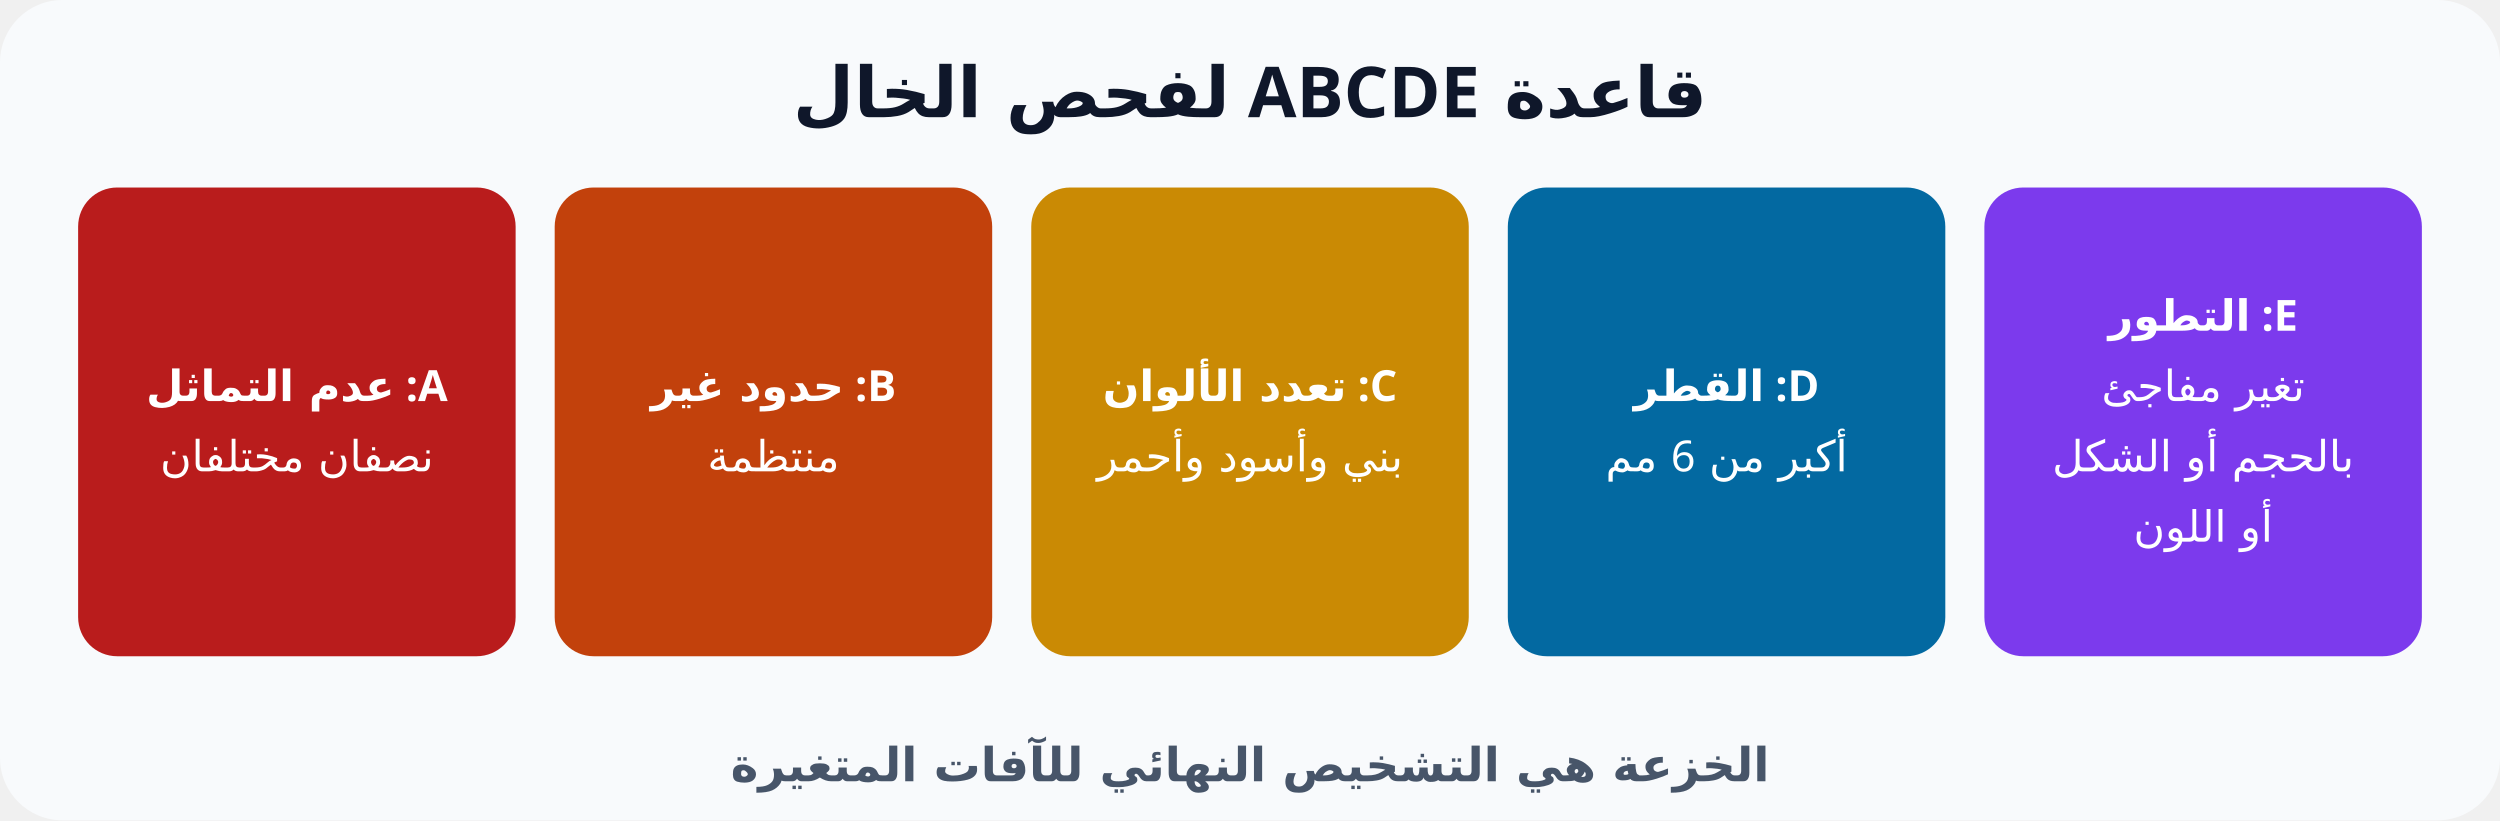
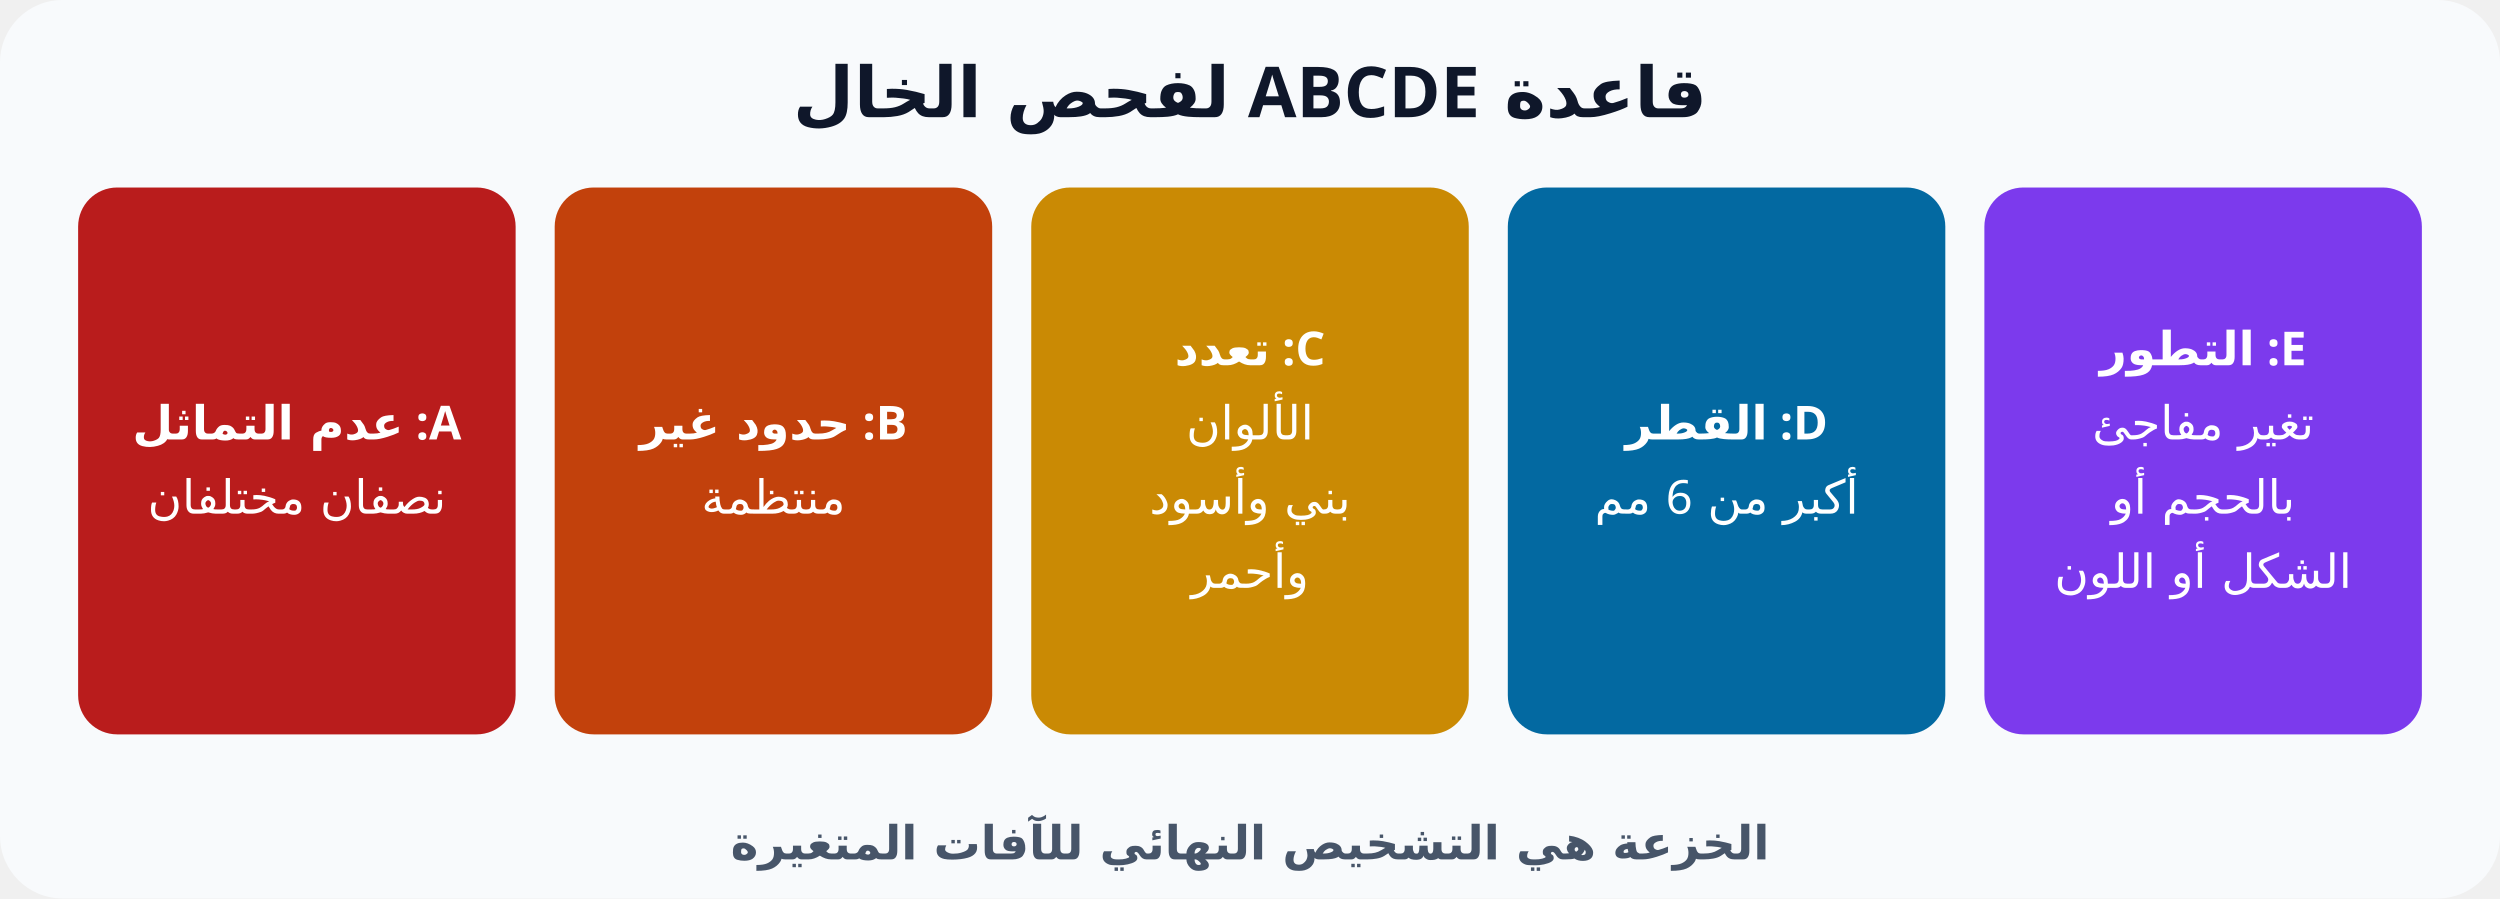
- <svg xmlns="http://www.w3.org/2000/svg" viewBox="0 0 640 210" font-family="Cairo, Tahoma, sans-serif" direction="rtl">
-   <rect width="640" height="210" rx="16" fill="#f8fafc" />
+ <svg xmlns="http://www.w3.org/2000/svg" viewBox="0 0 640 230" font-family="Cairo, Tahoma, sans-serif" direction="rtl">
+   <rect width="640" height="230" rx="16" fill="#f8fafc" />
  <text x="320" y="30" text-anchor="middle" font-size="18" font-weight="800" fill="#0f172a">قاعدة ABCDE لفحص الخال</text>
-   <rect x="20.0" y="48" width="112.0" height="120" rx="10" fill="#b91c1c" />
-   <text x="76.0" y="102.667" text-anchor="middle" font-size="11" font-weight="700" fill="#fff">A: عدم التماثل</text>
-   <text x="76.0" y="120.667" text-anchor="middle" font-size="11" font-weight="500" fill="#fff">نصفان مختلفان</text>
-   <rect x="142.0" y="48" width="112.0" height="120" rx="10" fill="#c2410c" />
-   <text x="198.0" y="102.667" text-anchor="middle" font-size="11" font-weight="700" fill="#fff">B: حدود غير</text>
-   <text x="198.0" y="120.667" text-anchor="middle" font-size="11" font-weight="500" fill="#fff">منتظمة</text>
-   <rect x="264.0" y="48" width="112.0" height="120" rx="10" fill="#ca8a04" />
-   <text x="320.0" y="102.667" text-anchor="middle" font-size="11" font-weight="700" fill="#fff">C: تعدد الألوان</text>
-   <text x="320.0" y="120.667" text-anchor="middle" font-size="11" font-weight="500" fill="#fff">بني وأسود وأحمر</text>
-   <rect x="386.0" y="48" width="112.0" height="120" rx="10" fill="#0369a1" />
-   <text x="442.0" y="102.667" text-anchor="middle" font-size="11" font-weight="700" fill="#fff">D: القطر</text>
-   <text x="442.0" y="120.667" text-anchor="middle" font-size="11" font-weight="500" fill="#fff">أكبر من 6 مم</text>
-   <rect x="508.0" y="48" width="112.0" height="120" rx="10" fill="#7c3aed" />
-   <text x="564.0" y="84.667" text-anchor="middle" font-size="11" font-weight="700" fill="#fff">E: التطور</text>
-   <text x="564.0" y="102.667" text-anchor="middle" font-size="11" font-weight="500" fill="#fff">تغير مفاجئ</text>
-   <text x="564.0" y="120.667" text-anchor="middle" font-size="11" font-weight="500" fill="#fff">بالحجم أو الشكل</text>
-   <text x="564.0" y="138.667" text-anchor="middle" font-size="11" font-weight="500" fill="#fff">أو اللون</text>
-   <text x="320" y="200" text-anchor="middle" font-size="12" font-weight="600" fill="#475569">الخزعة هي التشخيص النهائي للآفات المتغيرة</text>
+   <rect x="20.0" y="48" width="112.0" height="140" rx="10" fill="#b91c1c" />
+   <text x="76.0" y="112.5" text-anchor="middle" font-size="12" font-weight="700" fill="#fff">A: عدم التماثل</text>
+   <text x="76.0" y="131.5" text-anchor="middle" font-size="12" font-weight="500" fill="#fff">نصفان مختلفان</text>
+   <rect x="142.0" y="48" width="112.0" height="140" rx="10" fill="#c2410c" />
+   <text x="198.0" y="112.5" text-anchor="middle" font-size="12" font-weight="700" fill="#fff">B: حدود غير</text>
+   <text x="198.0" y="131.5" text-anchor="middle" font-size="12" font-weight="500" fill="#fff">منتظمة</text>
+   <rect x="264.0" y="48" width="112.0" height="140" rx="10" fill="#ca8a04" />
+   <text x="320.0" y="93.5" text-anchor="middle" font-size="12" font-weight="700" fill="#fff">C: تعدد</text>
+   <text x="320.0" y="112.5" text-anchor="middle" font-size="12" font-weight="500" fill="#fff">الألوان</text>
+   <text x="320.0" y="131.5" text-anchor="middle" font-size="12" font-weight="500" fill="#fff">بني وأسود</text>
+   <text x="320.0" y="150.5" text-anchor="middle" font-size="12" font-weight="500" fill="#fff">وأحمر</text>
+   <rect x="386.0" y="48" width="112.0" height="140" rx="10" fill="#0369a1" />
+   <text x="442.0" y="112.5" text-anchor="middle" font-size="12" font-weight="700" fill="#fff">D: القطر</text>
+   <text x="442.0" y="131.5" text-anchor="middle" font-size="12" font-weight="500" fill="#fff">أكبر من 6 مم</text>
+   <rect x="508.0" y="48" width="112.0" height="140" rx="10" fill="#7c3aed" />
+   <text x="564.0" y="93.5" text-anchor="middle" font-size="12" font-weight="700" fill="#fff">E: التطور</text>
+   <text x="564.0" y="112.5" text-anchor="middle" font-size="12" font-weight="500" fill="#fff">تغير مفاجئ</text>
+   <text x="564.0" y="131.5" text-anchor="middle" font-size="12" font-weight="500" fill="#fff">بالحجم أو</text>
+   <text x="564.0" y="150.5" text-anchor="middle" font-size="12" font-weight="500" fill="#fff">الشكل أو اللون</text>
+   <text x="320" y="220" text-anchor="middle" font-size="12" font-weight="600" fill="#475569">الخزعة هي التشخيص النهائي للآفات المتغيرة</text>
</svg>
